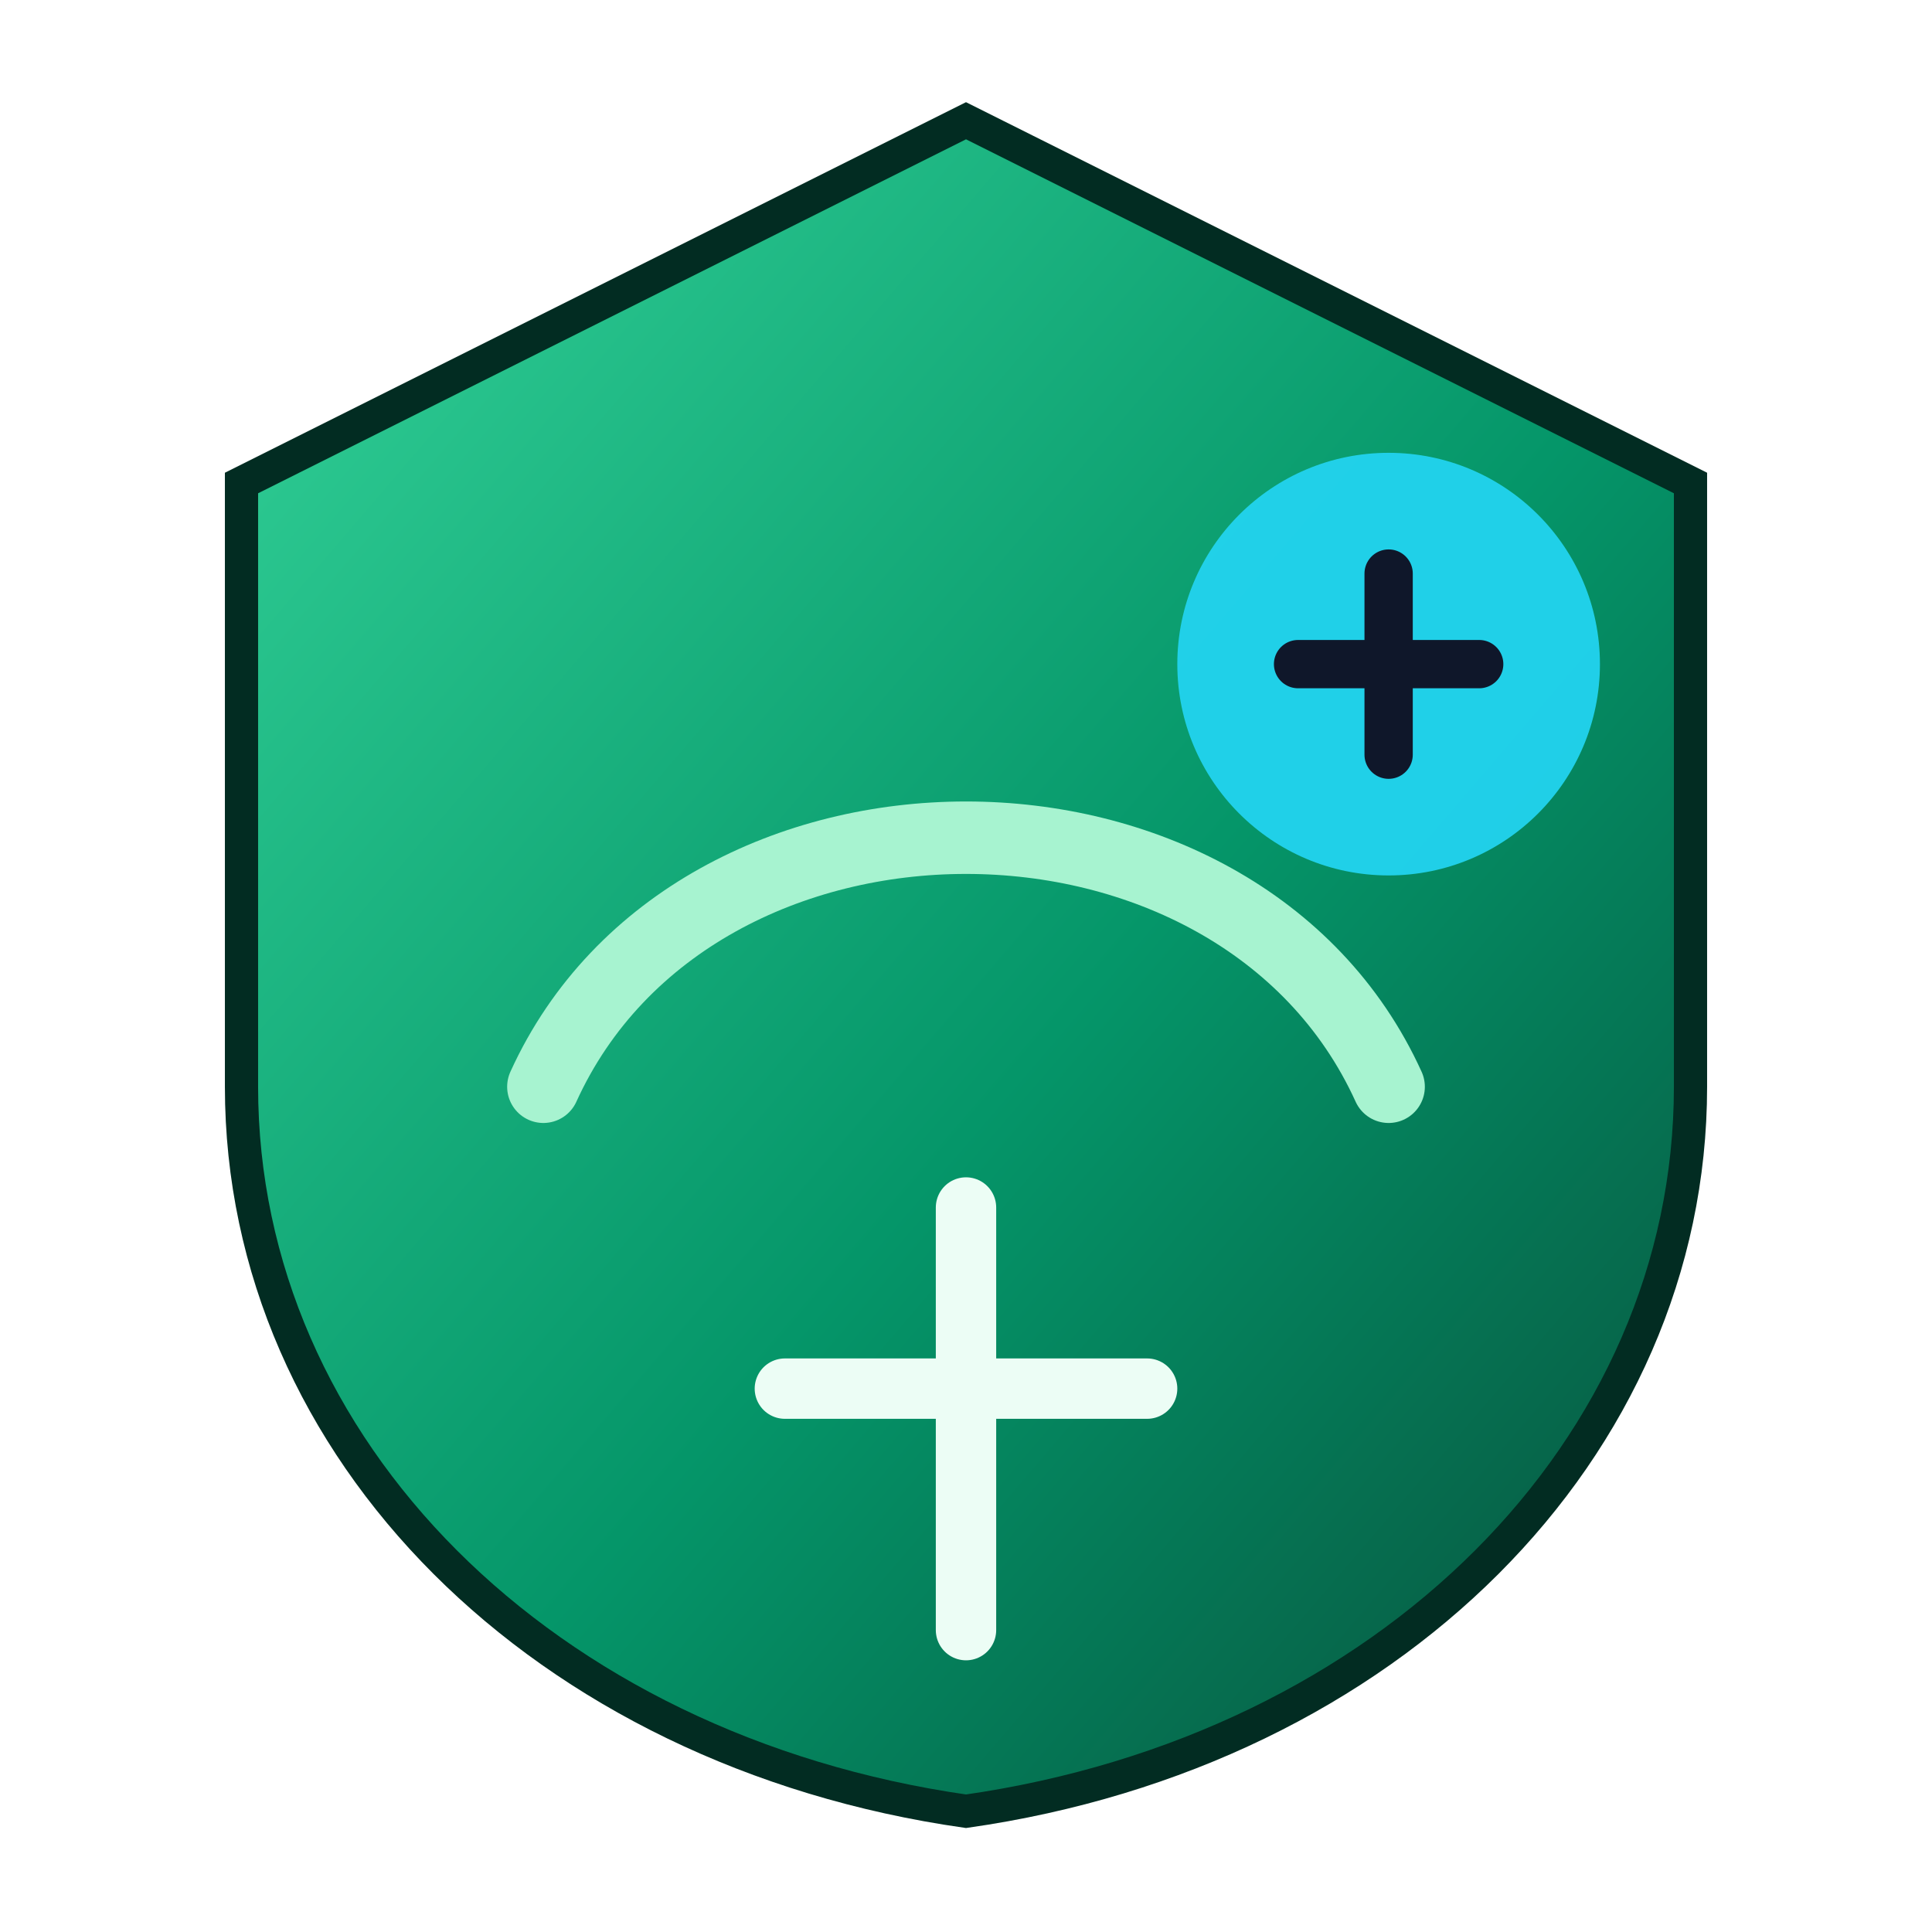
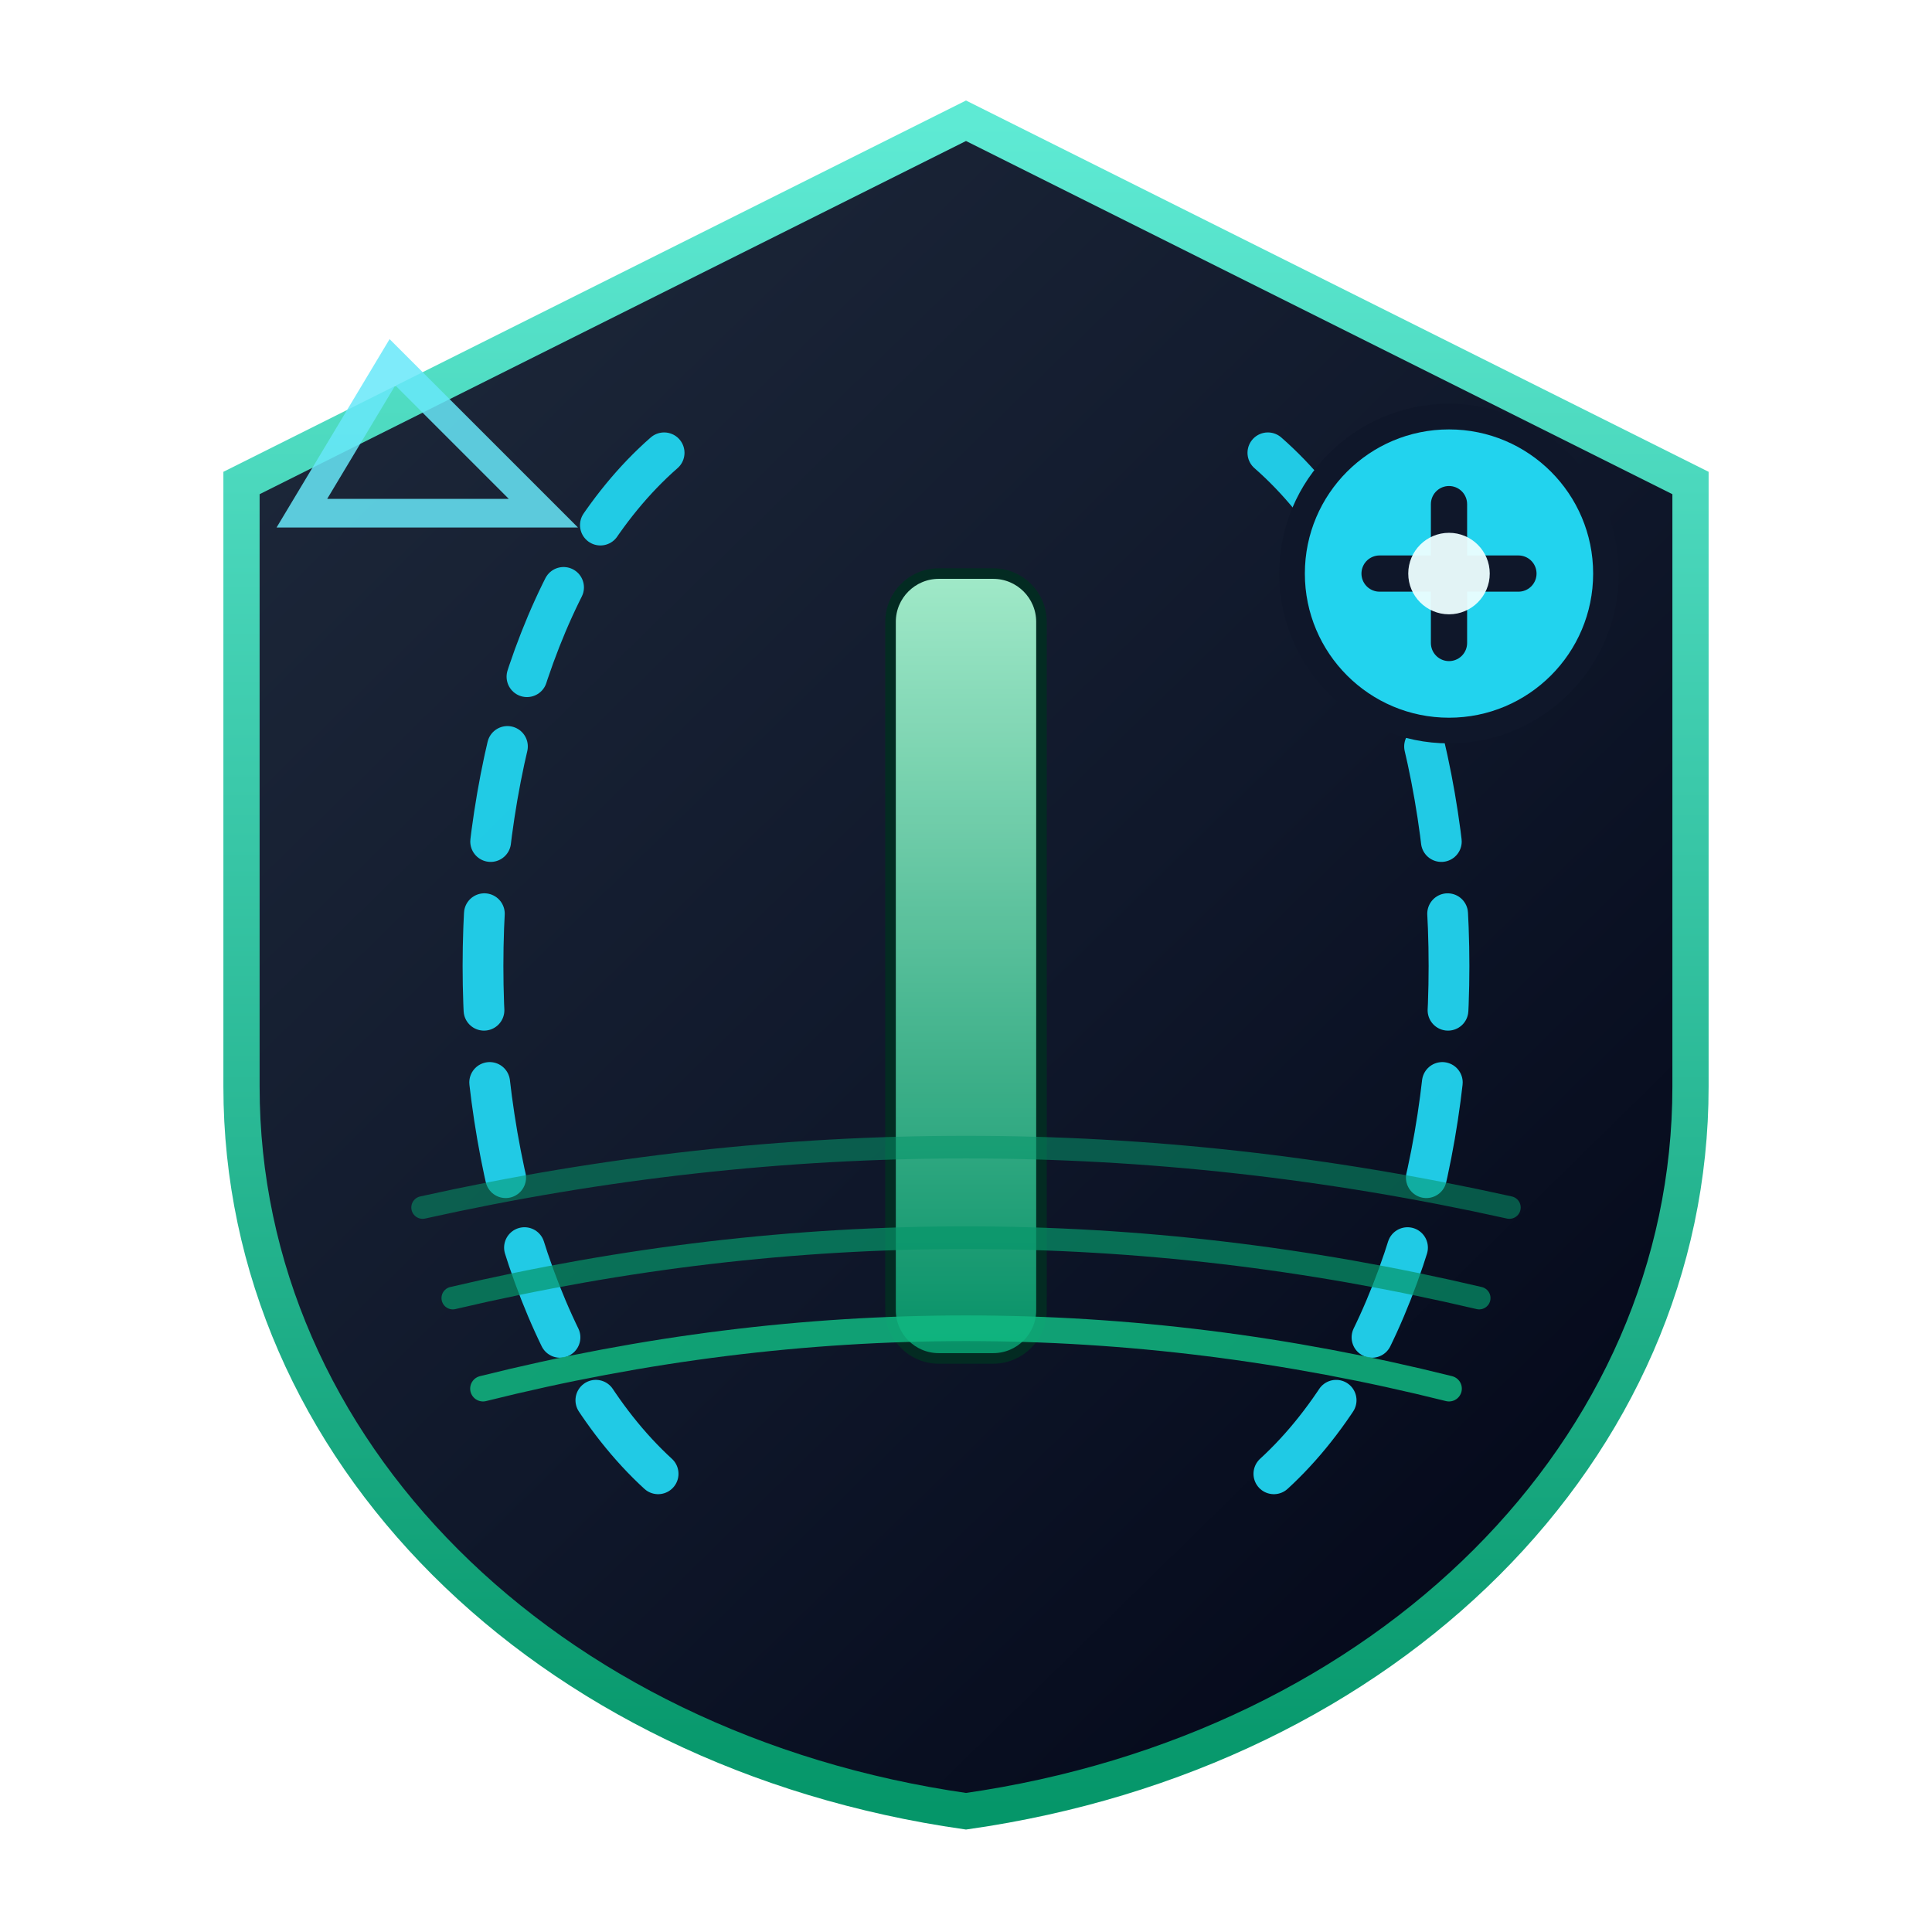
<svg xmlns="http://www.w3.org/2000/svg" viewBox="0 0 64 64" role="img" aria-label="Scopeo">
  <defs>
-     <linearGradient id="g" x1="0%" y1="0%" x2="100%" y2="100%">
-       <stop offset="0%" stop-color="#34d399" />
-       <stop offset="55%" stop-color="#059669" />
-       <stop offset="100%" stop-color="#064e3b" />
+     <linearGradient id="scopeo-void" x1="8%" y1="0%" x2="92%" y2="100%">
+       <stop offset="0%" stop-color="#1e293b" />
+       <stop offset="55%" stop-color="#0f172a" />
+       <stop offset="100%" stop-color="#020617" />
+     </linearGradient>
+     <linearGradient id="scopeo-rim" x1="50%" y1="0%" x2="50%" y2="100%">
+       <stop offset="0%" stop-color="#5eead4" />
+       <stop offset="100%" stop-color="#059669" />
+     </linearGradient>
+     <linearGradient id="scopeo-pulse" x1="50%" y1="0%" x2="50%" y2="100%">
+       <stop offset="0%" stop-color="#a7f3d0" />
+       <stop offset="100%" stop-color="#059669" />
    </linearGradient>
  </defs>
-   <path d="M32 4 56 16v20c0 12-10 22-24 24C18 58 8 48 8 36V16L32 4Z" fill="url(#g)" stroke="#022c22" stroke-width="1.1" />
-   <path d="M18 36c5-11 23-11 28 0" stroke="#a7f3d0" stroke-width="2.4" stroke-linecap="round" fill="none" />
-   <path d="M32 40v14M26 46h12" stroke="#ecfdf5" stroke-width="2" stroke-linecap="round" />
-   <circle cx="46" cy="22" r="7" fill="#22d3ee" opacity="0.95" />
-   <path d="M43 22h6M46 19v6" stroke="#0f172a" stroke-width="1.6" stroke-linecap="round" />
+   <path fill="url(#scopeo-void)" stroke="url(#scopeo-rim)" stroke-width="1.2" d="M32 4 L56 16v20c0 12-10 22-24 24C18 58 8 48 8 36V16L32 4Z" />
+   <path d="M22 15 C14 22 14 42 22 49" fill="none" stroke="#22d3ee" stroke-width="1.35" stroke-linecap="round" stroke-dasharray="3.2 2.4" opacity="0.95" />
+   <path d="M42 15 C50 22 50 42 42 49" fill="none" stroke="#22d3ee" stroke-width="1.35" stroke-linecap="round" stroke-dasharray="3.2 2.4" opacity="0.95" />
+   <rect x="29.5" y="19" width="5" height="26" rx="1.6" fill="url(#scopeo-pulse)" stroke="#022c22" stroke-width="0.35" opacity="0.95" />
+   <path d="M14 40 Q32 36 50 40" fill="none" stroke="#059669" stroke-width="0.75" stroke-linecap="round" opacity="0.55" />
+   <path d="M15 43 Q32 39 49 43" fill="none" stroke="#059669" stroke-width="0.75" stroke-linecap="round" opacity="0.7" />
+   <path d="M16 46 Q32 42 48 46" fill="none" stroke="#10b981" stroke-width="0.85" stroke-linecap="round" opacity="0.85" />
+   <path d="M13 12 L18 17 L10 17 Z" fill="none" stroke="#67e8f9" stroke-width="0.95" stroke-linejoin="miter" opacity="0.85" />
+   <circle cx="48" cy="19" r="5.2" fill="#22d3ee" stroke="#0f172a" stroke-width="0.85" />
+   <path d="M45.7 19h4.6M48 16.7v4.6" stroke="#0f172a" stroke-width="1.2" stroke-linecap="round" />
+   <circle cx="48" cy="19" r="1.35" fill="#ecfeff" opacity="0.95" />
</svg>
